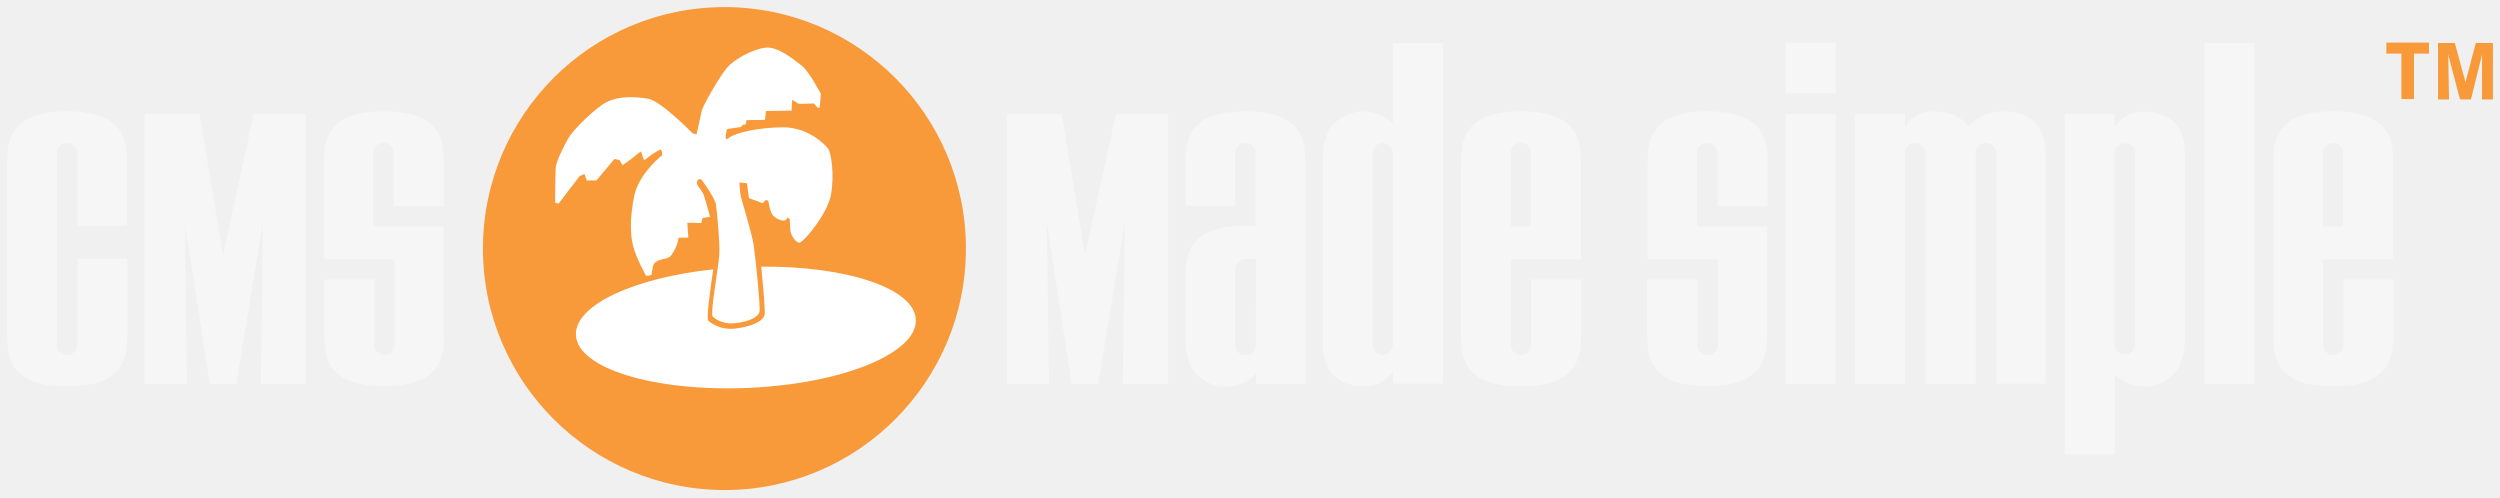
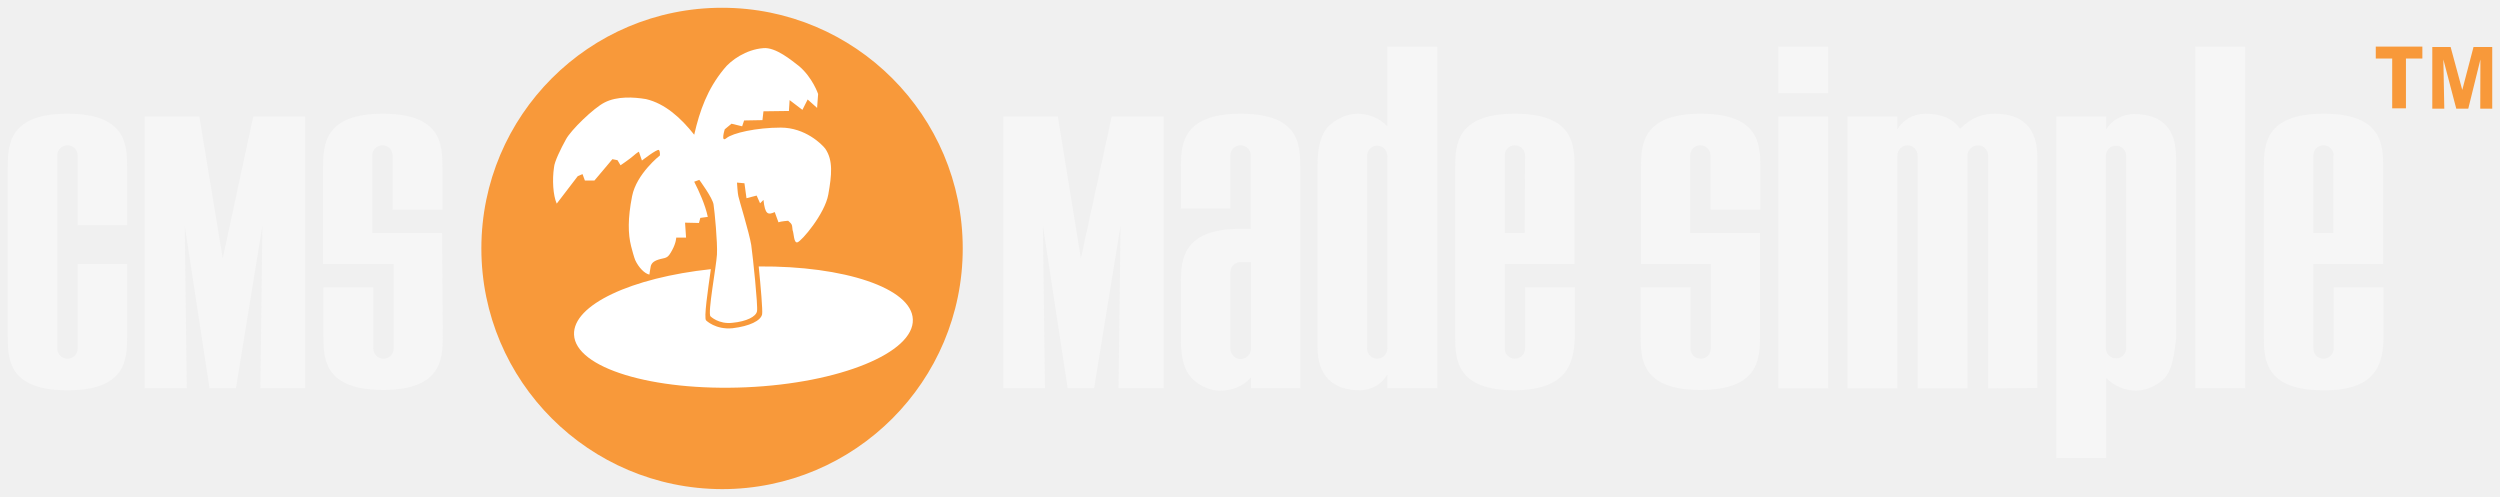
- <svg xmlns="http://www.w3.org/2000/svg" viewBox="0 0 352 70" version="1.1" id="svg10">
-   <defs id="defs14" />
-   <path class="st2" d="M9.44 54.403C1.144 54.403 1 50.073 1 46.9V23.187c0-3.175.192-7.504 8.44-7.504 8.295 0 8.44 4.329 8.44 7.504v8.61h-7.002V21.55c0-.817-.624-1.442-1.438-1.442-.815 0-1.44.625-1.44 1.442v26.985c0 .818.625 1.443 1.44 1.443.814 0 1.438-.625 1.438-1.443V36.413h7.048V46.9c0 3.175-.192 7.504-8.487 7.504zm27.284-.336l.288-22.704-3.74 22.704h-3.74L26.03 31.363l.288 22.704h-5.946v-38h7.72l3.31 19.866 4.315-19.866h7.336v38zm25.798-7.216c0 3.175-.191 7.504-8.439 7.504-8.296 0-8.44-4.33-8.44-7.504v-7.503h7.049v9.187c0 .818.624 1.443 1.44 1.443.814 0 1.437-.625 1.437-1.443V36.51h-9.974V23.187c0-3.175.192-7.504 8.44-7.504 8.296 0 8.44 4.329 8.44 7.504v5.867h-7.05V21.55c0-.817-.623-1.442-1.438-1.442s-1.438.625-1.438 1.442v10.342h9.878v14.96zm95.57 7.216l.287-22.704-3.74 22.704h-3.741l-3.5-22.704.287 22.704h-5.898v-38h7.72l3.26 19.866 4.365-19.866h7.337v38zm25.749 0h-7v-1.492c-1.631 1.924-4.413 2.165-5.947 1.635-2.83-1.008-3.98-2.885-3.98-6.877v-7.985c0-3.174.192-7.552 8.44-7.552h1.438V21.55c0-.817-.623-1.442-1.438-1.442s-1.438.625-1.438 1.442v7.408h-7.001v-5.771c0-3.175.19-7.504 8.439-7.504 8.343 0 8.439 4.329 8.439 7.504v30.88zm-7-17.606h-1.487c-.815 0-1.438.626-1.438 1.444v10.63c0 .818.623 1.49 1.438 1.49s1.486-.672 1.486-1.49zm19.276 17.606V52.19c-.72 1.298-2.254 2.212-3.836 2.212-3.932 0-6.042-2.068-6.042-6.013V22.897c0-3.606 1.007-4.905 1.582-5.483.96-.913 2.494-1.731 4.076-1.731 1.487 0 3.117.577 4.22 1.78V6.062h7.049v47.957h-7.049zm-1.438-33.911c-.816 0-1.44.673-1.44 1.491v26.888c0 .818.624 1.443 1.44 1.443.815 0 1.438-.625 1.438-1.443V21.647c0-.818-.623-1.491-1.438-1.491zm19.468 34.247c-8.296 0-8.44-4.33-8.44-7.504V23.187c0-3.175.192-7.504 8.44-7.504 8.296 0 8.44 4.329 8.44 7.504v13.322h-9.878v12.025c0 .818.623 1.443 1.438 1.443s1.438-.625 1.438-1.443v-9.187h7.049v7.503c-.047 3.223-.191 7.552-8.487 7.552zm1.438-32.853c0-.817-.623-1.442-1.438-1.442s-1.438.625-1.438 1.442v10.342h2.829V21.55zm33.232 25.301c0 3.175-.193 7.504-8.44 7.504-8.296 0-8.44-4.33-8.44-7.504v-7.503h7.05v9.187c0 .818.622 1.443 1.438 1.443.815 0 1.438-.625 1.438-1.443V36.51h-9.878V23.187c0-3.175.192-7.504 8.44-7.504 8.295 0 8.44 4.329 8.44 7.504v5.867h-7.05V21.55c0-.817-.623-1.442-1.439-1.442-.815 0-1.438.625-1.438 1.442v10.342h9.879zm2.589-33.709V6h7.048v7.142zm0 40.925v-38h7.048v38zm29.682 0V21.599c0-.818-.623-1.491-1.439-1.491-.815 0-1.486.625-1.486 1.442v32.516h-7.049V21.6c0-.818-.623-1.491-1.438-1.491s-1.44.673-1.44 1.491v32.468h-7.048v-38h7.049v1.828c.719-1.298 2.253-2.212 3.932-2.212 2.253 0 3.98.673 4.94 2.116 1.63-1.636 3.307-2.117 4.938-2.117 3.932 0 5.994 2.068 5.994 6.013V54.02h-6.953zm24.983-1.395c-.96.962-2.494 1.78-4.076 1.78-1.486 0-3.117-.626-4.22-1.78V64h-7.049V16.067h7.05v1.828c.718-1.25 2.253-2.164 3.931-2.164 3.884 0 5.947 1.971 5.947 6.013v25.493c0 3.56-1.055 4.858-1.583 5.434zM300.605 21.6c0-.818-.624-1.443-1.439-1.443-.815 0-1.439.625-1.439 1.443v26.888c0 .818.624 1.443 1.44 1.443.814 0 1.438-.625 1.438-1.443zm9.782 32.468V6.062h7.049v48.005zm18.126.336c-8.296 0-8.44-4.33-8.44-7.504V23.187c0-3.175.192-7.504 8.44-7.504 8.296 0 8.439 4.329 8.439 7.504v13.322h-9.878v12.025c0 .818.624 1.443 1.439 1.443.815 0 1.438-.625 1.438-1.443v-9.187H337v7.503c0 3.223-.191 7.552-8.487 7.552zm1.438-32.853c0-.817-.623-1.442-1.438-1.442s-1.44.625-1.44 1.442v10.342h2.83V21.55z" fill="#f6f6f6" id="path2" />
-   <path fill="#fff" d="M73.61 32.218c0-15.97 13.56-28.922 30.28-28.922 16.721 0 30.281 12.951 30.281 28.922 0 15.97-13.56 28.923-30.28 28.923-16.722 0-30.282-12.952-30.282-28.923z" id="path4" />
-   <path class="st3" d="M68 35c0-18.75 15.201-34 34-34 18.75 0 34 15.202 34 34 0 18.75-15.201 34-34 34-18.798-.048-34-15.25-34-34zm14.29-10.502l.336.911h1.343l2.061-2.446.48-.575.72.144.431.72s1.343-.912 1.823-1.344c.48-.431.767-.575.767-.575l.431 1.247s2.158-1.679 2.398-1.487c.192.192.144.767.144.767s-3.309 2.59-3.931 5.755c-.624 3.165-.576 5.323-.145 7.05.432 1.678 1.822 4.171 1.822 4.171h.288l.48-.143s.096-.72.192-1.2c.143-.479.48-.767 1.39-1.006.91-.192 1.055-.192 1.631-1.247.575-1.055.575-1.775.575-1.775h1.39l-.143-2.11 1.966.048.192-.72 1.055-.143s-.623-2.302-.911-3.117c-.288-.767-1.15-1.39-.91-1.918.19-.48.622-.192.622-.192s1.918 2.59 2.015 3.5c.143.912.575 5.324.479 7.05-.096 1.678-1.343 8.296-.91 8.728 0 0 1.15 1.15 3.116.911 1.965-.192 3.309-.863 3.452-1.63.144-.768-.575-7.625-.815-9.352-.287-1.774-1.774-6.57-1.822-6.905-.096-.336-.192-1.918-.192-1.918l1.055.096.287 2.11 1.2.431.72.288.48-.48.335.144s.19 1.631.719 2.11c.479.48 1.246.768 1.63.624.336-.144.336-.432.336-.432l.336.288s0 1.63.19 2.062c.193.432.721 1.343 1.248 1.199.576-.144 3.884-4.028 4.364-6.762.48-2.733.048-5.85-.432-6.474-.48-.623-2.83-2.973-6.283-2.973-3.451 0-6.808.768-7.672 1.487-.863.72-.24-1.247-.24-1.247l1.919-.288.335-.335h.336l.144-.624 2.59-.048.143-1.246 3.597-.048.096-1.535.91.576 2.16-.048.48.575h.334l.145-1.966s-1.68-3.165-2.687-3.932c-1.006-.767-3.308-2.734-5.082-2.542-1.774.192-4.557 1.679-5.563 2.974-1.007 1.246-3.31 5.227-3.453 5.994-.143.767-.72 3.26-.72 3.26l-.575-.191s-4.46-4.556-6.234-4.843c-1.726-.288-4.076-.432-5.85.479-1.535.767-4.796 3.932-5.467 5.227-.72 1.295-1.63 3.165-1.679 3.932-.096.768-.096 4.988-.096 4.988l.48.144 2.973-3.885zm24.89 13.044c.287 2.925.574 6.186.48 6.761-.193.911-1.775 1.679-4.173 1.966-2.398.24-3.74-1.103-3.74-1.103-.337-.335.24-4.172.67-7.24-11.173 1.198-19.518 5.034-19.326 9.255.192 4.7 11.078 8.008 24.313 7.433 13.236-.576 23.738-4.892 23.547-9.591-.144-4.412-9.687-7.577-21.772-7.481z" fill="#f8993a" id="path6" />
-   <path class="st3" d="M338.116 7.543H336V6h6v1.543h-2.114v6.407h-1.771zm11.36.117l-1.563 6.338h-1.546l-1.662-6.338.12 6.34h-1.546V6.05h2.36l1.501 5.535 1.45-5.535H351V14h-1.543z" fill="#f8993a" stroke-width="2.01" id="path8" />
+ <svg xmlns="http://www.w3.org/2000/svg" width="322" height="64">
+   <path d="M65.5 31.977A27.5 27.5 0 0193.019 4.5 27.5 27.5 0 01120.5 32.014 27.5 27.5 0 0192.99 59.5 27.5 27.5 0 0165.5 31.995" fill="#fff" />
+   <path fill="#f8993a" class="st3" d="M62 32C62 14.904 75.86 1 93 1c17.096 0 31 13.86 31 31 0 17.096-13.86 31-31 31-17.14-.044-31-13.904-31-31zm13.03-9.575l.305.83h1.225l1.88-2.23.437-.524.656.131.393.657s1.225-.832 1.662-1.226c.438-.393.7-.524.7-.524l.393 1.137s1.967-1.531 2.186-1.356c.175.175.131.7.131.7s-3.017 2.36-3.584 5.247c-.569 2.885-.525 4.853-.132 6.428.394 1.53.54 1.82.54 1.82.424.913 1.184 1.724 1.821 1.853 0 0 .088-.657.176-1.095.13-.437.437-.7 1.267-.917.83-.175.962-.175 1.487-1.137.524-.962.524-1.619.524-1.619h1.268l-.13-1.923 1.792.043.175-.656.962-.13c-.339-1.59-1.104-3.25-1.751-4.531l.658-.235s1.748 2.361 1.837 3.19c.13.832.524 4.855.436 6.429-.087 1.53-1.224 7.564-.83 7.958 0 0 1.05 1.048 2.842.83 1.791-.175 3.017-.787 3.147-1.486.132-.7-.524-6.952-.743-8.527-.262-1.617-1.617-5.99-1.661-6.295-.088-.307-.175-1.75-.175-1.75l.962.088.261 1.924 1.31-.34.441.996.438-.438c.194 1.887.59 1.969 1.449 1.567l.48 1.317c.307-.132 1.25-.197 1.25-.197.576.501.48.51.571 1.212.176.394.14 1.698.621 1.567.525-.131 3.54-3.672 3.979-6.165.437-2.492.647-4.385-.394-5.903-.438-.568-2.58-2.71-5.729-2.71-3.146 0-6.207.7-6.995 1.355-.787.657-.219-1.137-.219-1.137l.869-.72 1.371.335.253-.752 2.361-.044.13-1.136 3.28-.043.088-1.4 1.65 1.258.676-1.338 1.215 1.086.132-1.793s-.712-2.11-2.45-3.585c-.917-.7-3.016-2.493-4.633-2.318-2.179.175-4.155 1.531-5.072 2.712-2.1 2.568-3.088 5.307-3.805 8.437-1.71-2.16-3.753-4.013-6.208-4.589-1.574-.263-3.717-.394-5.334.436-1.4.7-4.373 3.585-4.985 4.766-.656 1.18-1.486 2.886-1.53 3.585-.244 1.604-.125 3.61.35 4.679l2.71-3.542zm22.693 11.893c.262 2.667.523 5.64.438 6.164-.176.83-1.619 1.531-3.805 1.793-2.187.218-3.41-1.006-3.41-1.006-.307-.305.219-3.804.61-6.601-10.186 1.092-17.795 4.59-17.62 8.438.175 4.285 10.1 7.302 22.168 6.777 12.068-.525 21.643-4.46 21.469-8.744-.131-4.023-8.832-6.909-19.851-6.821z" />
+   <path class="st2" d="M8.686 50.27C1.131 50.27 1 46.285 1 43.365V21.55c0-2.92.175-6.903 7.686-6.903 7.555 0 7.687 3.982 7.687 6.903V29H9.996v-8.956c0-.751-.568-1.326-1.31-1.326-.742 0-1.311.575-1.311 1.326v24.827c0 .752.57 1.327 1.311 1.327.742 0 1.31-.575 1.31-1.327V34h6.377v9.366c0 2.921-.133 6.904-7.687 6.904zM33.534 50l.263-20.928L30.39 50h-3.406l-3.19-20.928L24.057 50h-5.415V15h7.031l3.015 18.277L32.618 15h6.68v35zm23.495-6.679c0 2.921-.174 6.904-7.686 6.904-7.555 0-7.686-3.984-7.686-6.904V37h6.42v7.87c0 .753.568 1.328 1.311 1.328.741 0 1.309-.575 1.309-1.327V34h-9.084V21.55c0-2.92.175-6.903 7.687-6.903 7.555 0 7.686 3.982 7.686 6.903V27h-6.42v-6.956c0-.751-.568-1.326-1.31-1.326-.742 0-1.31.575-1.31 1.326V30h8.996zM144.066 50l.261-20.928L140.921 50h-3.407l-3.187-20.928.261 20.928h-5.371V15h7.03l2.97 18.277L143.191 15h6.682v35zm17.075 0v-1.413c-1.485 1.77-4.02 1.992-5.416 1.505-2.577-.928-3.625-2.655-3.625-6.327v-7.346c0-2.92.175-6.948 7.687-6.948h1.31v-9.427c0-.751-.568-1.326-1.31-1.326-.743 0-1.31.575-1.31 1.326v6.816h-6.376v-5.31c0-2.92.173-6.903 7.686-6.903 7.598 0 7.685 3.982 7.685 6.903V50zm0-16.238h-1.354c-.743 0-1.31.576-1.31 1.329v9.78c0 .752.567 1.37 1.31 1.37.742 0 1.353-.618 1.353-1.37zM178.696 50v-1.767c-.656 1.194-2.053 2.035-3.494 2.035-3.58 0-5.502-1.902-5.502-5.532V21.284c0-3.318.917-4.513 1.44-5.045.875-.84 2.272-1.592 3.713-1.592 1.354 0 2.838.53 3.843 1.637V6h6.42v44zm-1.31-31.238c-.743 0-1.311.619-1.311 1.372V44.87c0 .752.568 1.327 1.311 1.327.742 0 1.31-.575 1.31-1.327V20.134c0-.753-.568-1.372-1.31-1.372zm17.73 31.507c-7.555 0-7.686-3.983-7.686-6.904V21.55c0-2.92.174-6.903 7.686-6.903 7.555 0 7.686 3.982 7.686 6.903V34h-8.996v10.87c0 .752.568 1.327 1.31 1.327.742 0 1.31-.575 1.31-1.327V37h6.42v6.32c-.124 3.43-.885 6.863-7.73 6.949zm1.31-30.225c0-.751-.568-1.326-1.31-1.326-.742 0-1.31.575-1.31 1.326V30h2.577zm30.264 23.277c0 2.921-.175 6.904-7.686 6.904-7.555 0-7.686-3.984-7.686-6.904v-6.32h6.42v7.87c0 .752.567 1.327 1.31 1.327.742 0 1.31-.575 1.31-1.327V34h-8.997V21.55c0-2.922.175-6.904 7.687-6.904 7.554 0 7.686 3.982 7.686 6.903V27h-6.42v-6.956c0-.751-.568-1.326-1.31-1.326-.743 0-1.31.575-1.31 1.326V30h8.996zM229.048 12V6h6.419v6zm0 38.021V15h6.419v35.021zm27.032 0V20.09c0-.752-.567-1.371-1.31-1.371-.743 0-1.354.575-1.354 1.326V50.02h-6.42V20.09c0-.752-.567-1.371-1.309-1.371s-1.311.619-1.311 1.371v29.932h-6.42V15.001h6.42v1.682c.655-1.194 2.052-2.035 3.581-2.035 2.052 0 3.625.619 4.5 1.946 1.484-1.505 3.011-1.947 4.497-1.947 3.58 0 5.458 1.902 5.458 5.532v29.799zm22.753-1.344c-.875.885-2.272 1.637-3.713 1.637-1.353 0-2.838-.576-3.843-1.637V59h-6.42V15h6.421v1.682c.654-1.15 2.052-1.991 3.58-1.991 3.537 0 5.416 1.813 5.416 5.532v23.453c-.252 1.935-.43 3.799-1.441 5.001zm-4.978-28.587c0-.752-.569-1.327-1.311-1.327s-1.31.575-1.31 1.327v24.737c0 .753.568 1.328 1.31 1.328.742 0 1.31-.575 1.31-1.328zM282.763 50V6h6.42v44zm16.508.27c-7.556 0-7.687-3.984-7.687-6.904V21.55c0-2.92.175-6.903 7.687-6.903 7.555 0 7.685 3.982 7.685 6.903V34h-8.996v10.87c0 .752.569 1.327 1.31 1.327.743 0 1.31-.575 1.31-1.327V37H307v6.32c-.042 2.902-.433 7.037-7.729 6.95zm1.31-30.225c0-.751-.568-1.326-1.31-1.326-.742 0-1.312.575-1.312 1.326V30h2.578v-9.956z" fill="#f6f6f6" />
+   <path d="M308.116 7.543H306V6h6v1.543h-2.114v6.407h-1.771zm11.36.117l-1.563 6.338h-1.546l-1.662-6.338.12 6.34h-1.546V6.05h2.36l1.501 5.535 1.45-5.535H321V14h-1.543z" class="st3" fill="#f8993a" />
</svg>
